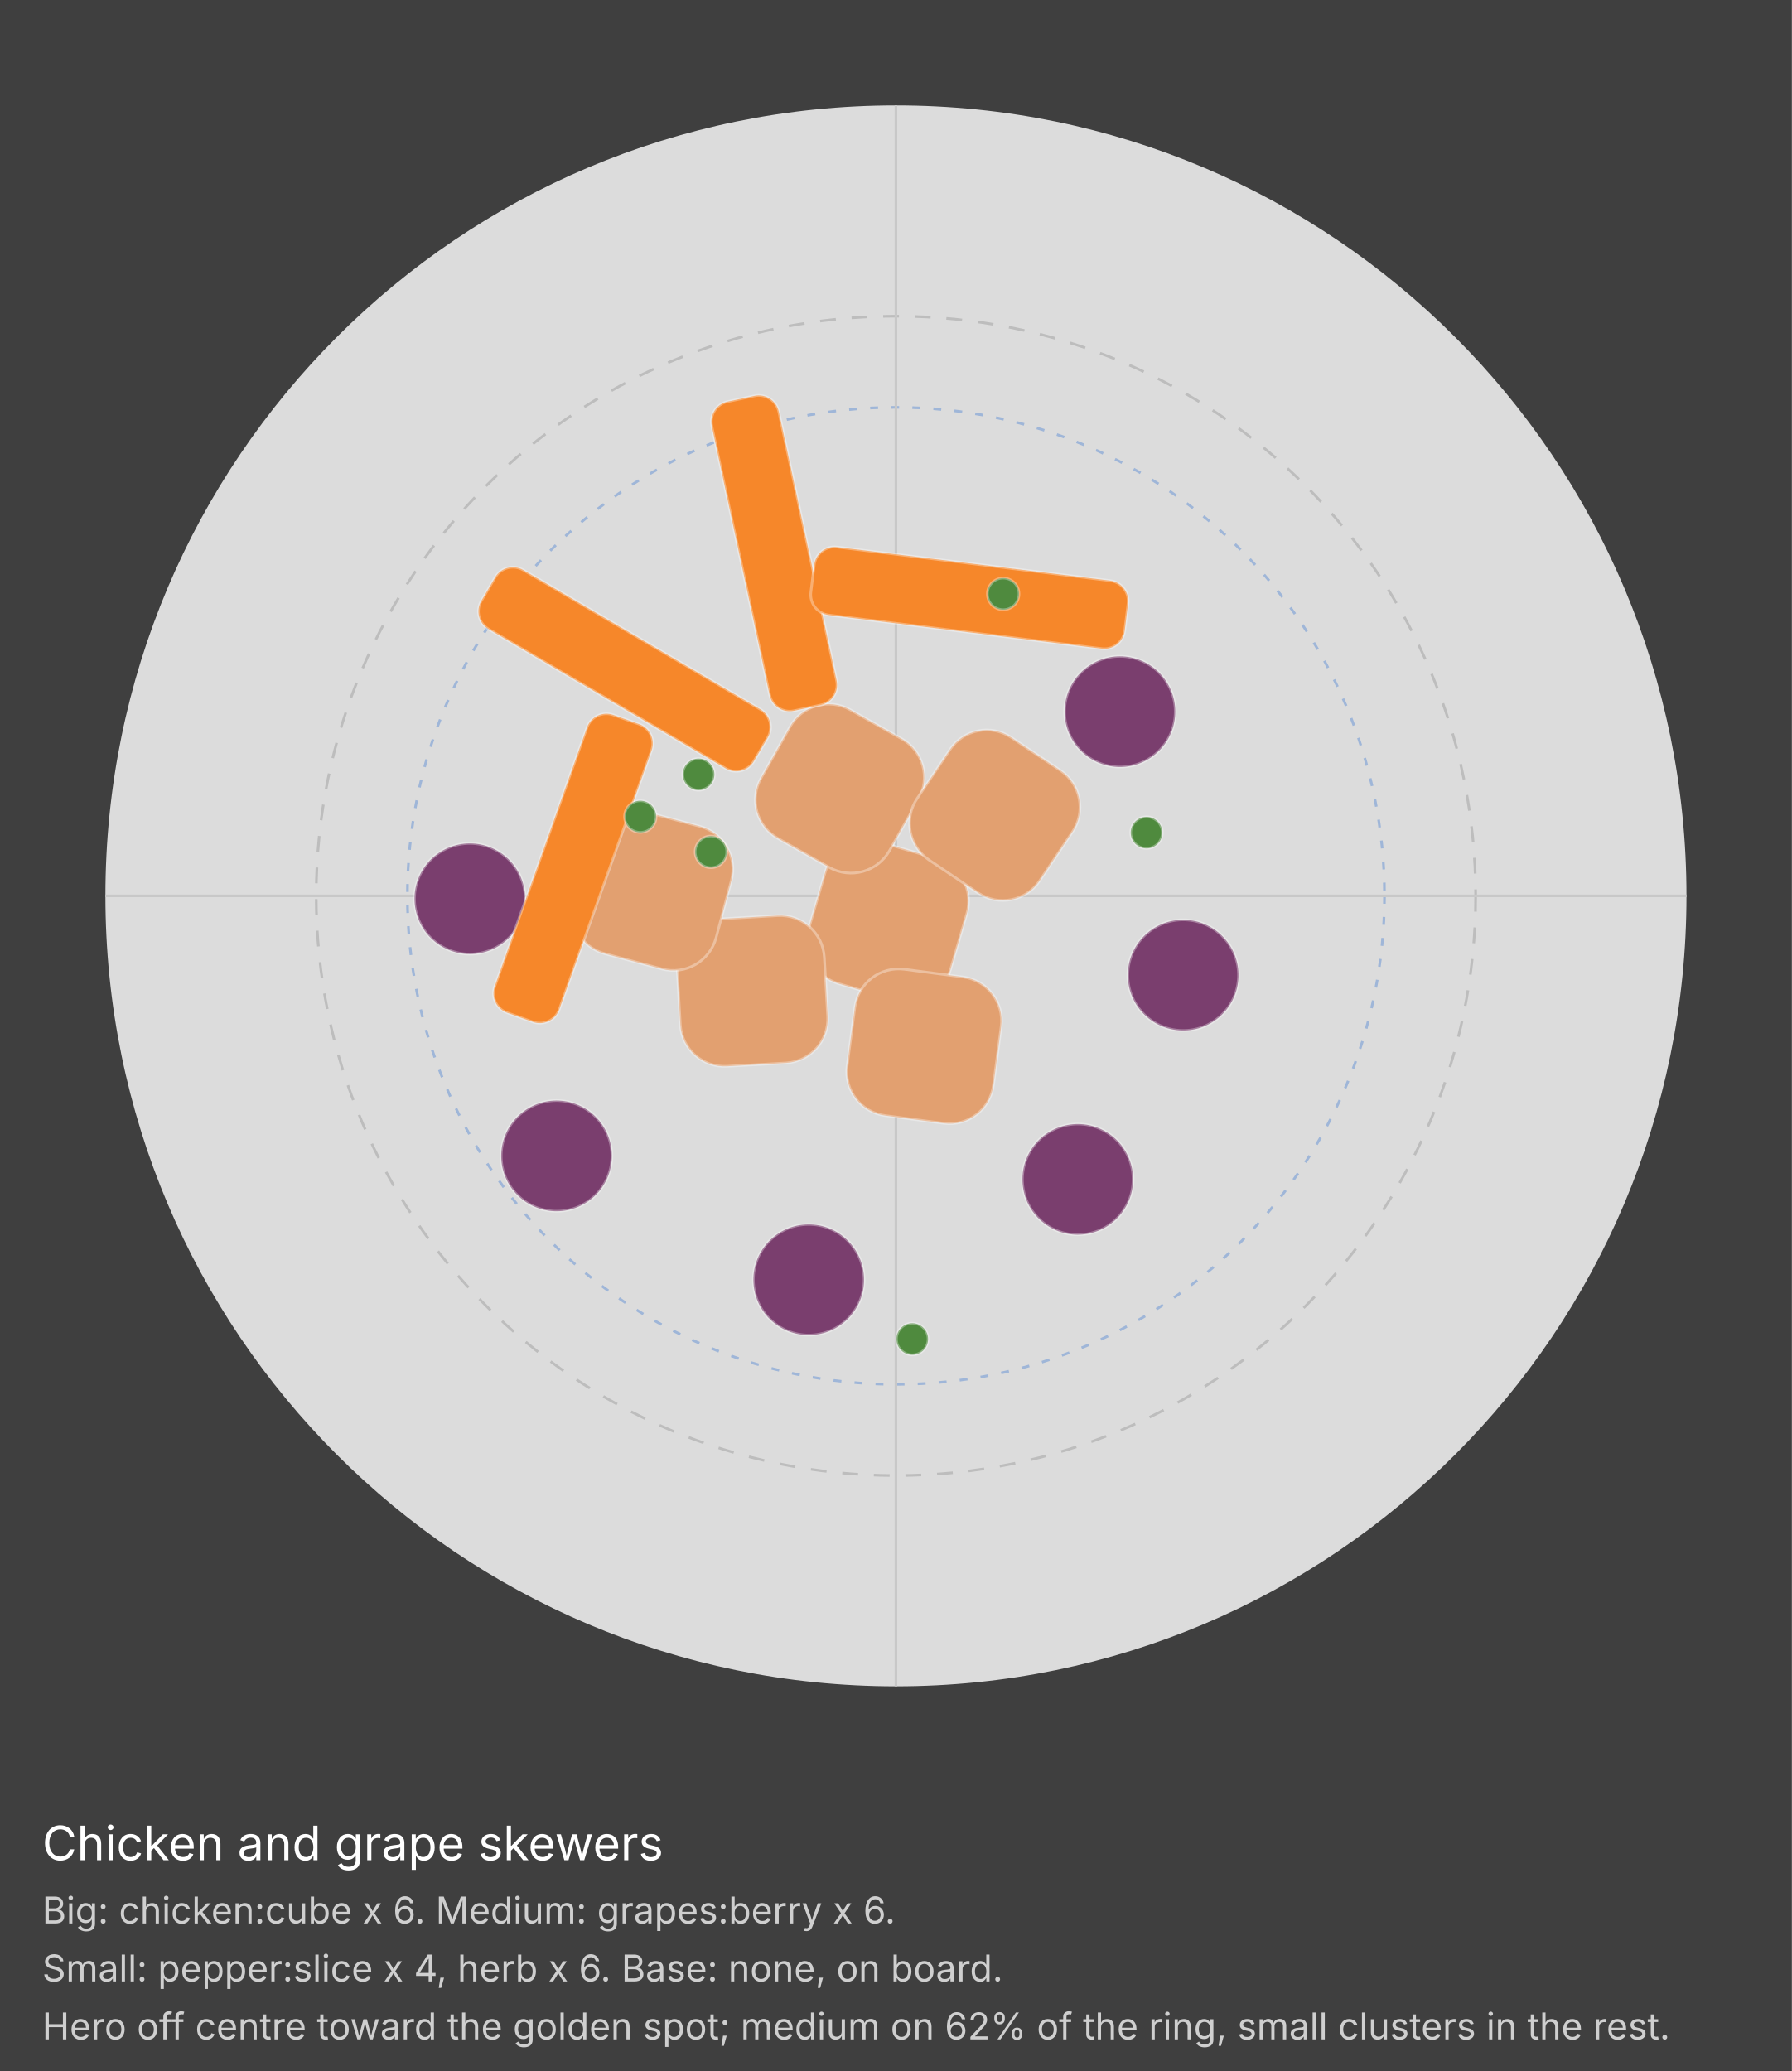
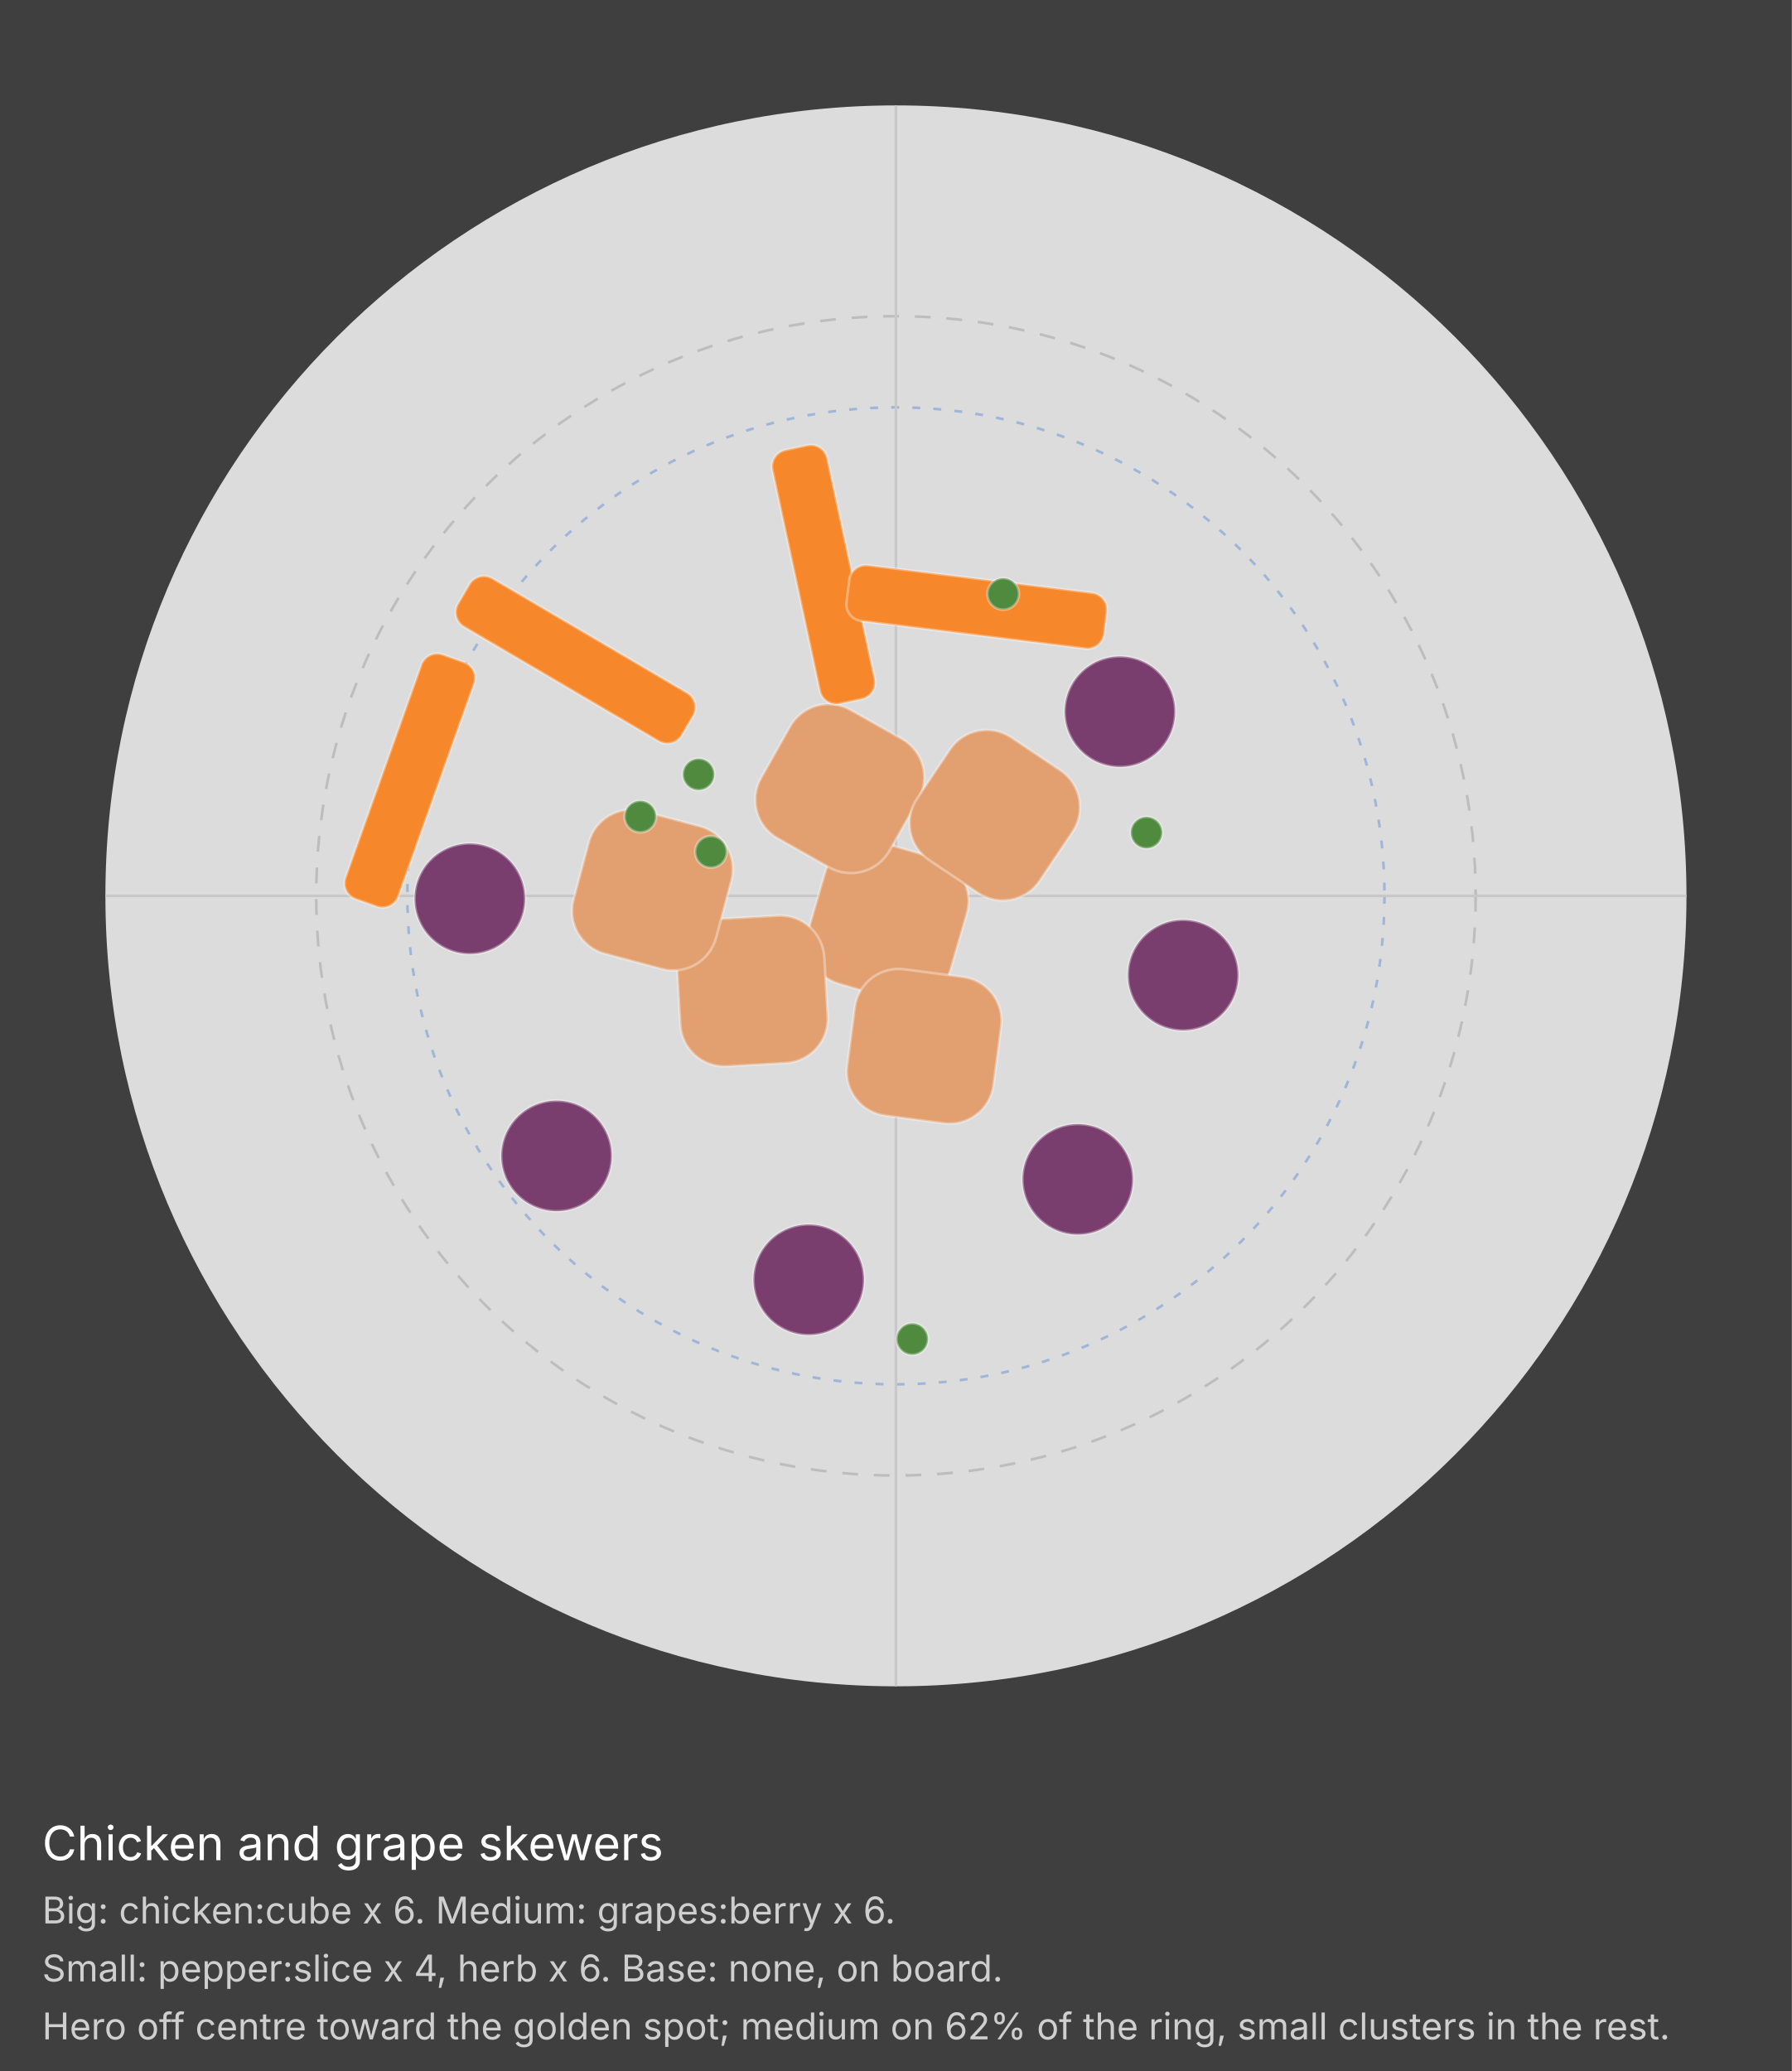
<svg xmlns="http://www.w3.org/2000/svg" width="680" height="786">
  <rect width="680" height="786" fill="#3f3f3f" />
  <circle cx="340.0" cy="340.0" r="300.0" fill="#dcdcdc" />
  <circle cx="340.0" cy="340.0" r="220.0" fill="none" stroke="#bdbdbd" stroke-dasharray="6 6" />
  <circle cx="340.0" cy="340.0" r="185.4" fill="none" stroke="#9fb6d8" stroke-dasharray="3 5" />
  <line x1="40.0" y1="340.0" x2="640.0" y2="340.0" stroke="#c8c8c8" />
  <line x1="340.0" y1="40.0" x2="340.0" y2="640.0" stroke="#c8c8c8" />
  <rect transform="translate(336.9 349.6) rotate(196.2562)" x="-28.0" y="-28.0" width="56.0" height="56.0" rx="16.8" fill="#e2a070" stroke="#ffffff55" />
  <rect transform="translate(285.5 376.1) rotate(266.7711)" x="-28.0" y="-28.0" width="56.0" height="56.0" rx="16.8" fill="#e2a070" stroke="#ffffff55" />
  <rect transform="translate(318.7 299.3) rotate(209.4333)" x="-28.0" y="-28.0" width="56.0" height="56.0" rx="16.8" fill="#e2a070" stroke="#ffffff55" />
  <rect transform="translate(350.7 397.1) rotate(97.50647)" x="-28.0" y="-28.0" width="56.0" height="56.0" rx="16.8" fill="#e2a070" stroke="#ffffff55" />
  <rect transform="translate(247.6 337.8) rotate(14.95736)" x="-28.0" y="-28.0" width="56.0" height="56.0" rx="16.8" fill="#e2a070" stroke="#ffffff55" />
  <rect transform="translate(377.5 309.4) rotate(303.8795)" x="-28.0" y="-28.0" width="56.0" height="56.0" rx="16.8" fill="#e2a070" stroke="#ffffff55" />
  <circle transform="translate(425.0 270.1) rotate(-33.98)" r="21.0" fill="#7a3e6e" stroke="#ffffff55" />
  <circle transform="translate(449.0 370.1) rotate(4.57198)" r="21.0" fill="#7a3e6e" stroke="#ffffff55" />
  <circle transform="translate(409.0 447.6) rotate(34.61249)" r="21.0" fill="#7a3e6e" stroke="#ffffff55" />
  <circle transform="translate(306.9 485.7) rotate(86.59094)" r="21.0" fill="#7a3e6e" stroke="#ffffff55" />
  <circle transform="translate(211.2 438.7) rotate(148.2858)" r="21.0" fill="#7a3e6e" stroke="#ffffff55" />
  <circle transform="translate(178.3 341.1) rotate(165.6718)" r="21.0" fill="#7a3e6e" stroke="#ffffff55" />
-   <rect transform="translate(217.5 329.6) rotate(199.6159)" x="-13.0" y="-60.0" width="26.0" height="120.0" rx="7.8" fill="#f6872a" stroke="#ffffff55" />
-   <rect transform="translate(237.0 254.0) rotate(300.4411)" x="-13.0" y="-60.0" width="26.0" height="120.0" rx="7.8" fill="#f6872a" stroke="#ffffff55" />
-   <rect transform="translate(293.8 210.0) rotate(347.8665)" x="-13.0" y="-60.0" width="26.0" height="120.0" rx="7.8" fill="#f6872a" stroke="#ffffff55" />
-   <rect transform="translate(367.9 226.9) rotate(277.0144)" x="-13.0" y="-60.0" width="26.0" height="120.0" rx="7.8" fill="#f6872a" stroke="#ffffff55" />
+   <rect transform="translate(155.5 296.2) rotate(199.6159)" x="-10.7" y="-49.3" width="21.3" height="98.5" rx="6.4" fill="#f6872a" stroke="#ffffff55" />
+   <rect transform="translate(218.5 250.4) rotate(300.4411)" x="-10.7" y="-49.3" width="21.3" height="98.5" rx="6.4" fill="#f6872a" stroke="#ffffff55" />
+   <rect transform="translate(312.6 218.1) rotate(347.8665)" x="-10.7" y="-49.3" width="21.3" height="98.5" rx="6.4" fill="#f6872a" stroke="#ffffff55" />
+   <rect transform="translate(370.7 230.3) rotate(277.0144)" x="-10.7" y="-49.3" width="21.3" height="98.5" rx="6.4" fill="#f6872a" stroke="#ffffff55" />
  <circle transform="translate(380.7 225.4) rotate(0)" r="6.0" fill="#4f8a3e" stroke="#ffffff55" />
  <circle transform="translate(243.0 309.9) rotate(0)" r="6.0" fill="#4f8a3e" stroke="#ffffff55" />
  <circle transform="translate(435.1 316.0) rotate(0)" r="6.0" fill="#4f8a3e" stroke="#ffffff55" />
  <circle transform="translate(346.2 508.2) rotate(0)" r="6.0" fill="#4f8a3e" stroke="#ffffff55" />
  <circle transform="translate(269.8 323.3) rotate(0)" r="6.0" fill="#4f8a3e" stroke="#ffffff55" />
  <circle transform="translate(265.1 293.9) rotate(0)" r="6.0" fill="#4f8a3e" stroke="#ffffff55" />
  <text x="16" y="706" fill="#ffffff" font-family="Inter, sans-serif" font-size="18">Chicken and grape skewers</text>
  <text x="16" y="730" fill="#cfcfcf" font-family="Inter, sans-serif" font-size="14">Big: chicken:cube x 6. Medium: grapes:berry x 6.</text>
  <text x="16" y="752" fill="#cfcfcf" font-family="Inter, sans-serif" font-size="14">Small: pepper:slice x 4, herb x 6. Base: none, on board.</text>
  <text x="16" y="774" fill="#cfcfcf" font-family="Inter, sans-serif" font-size="14">Hero off centre toward the golden spot; medium on 62% of the ring, small clusters in the rest.</text>
</svg>
